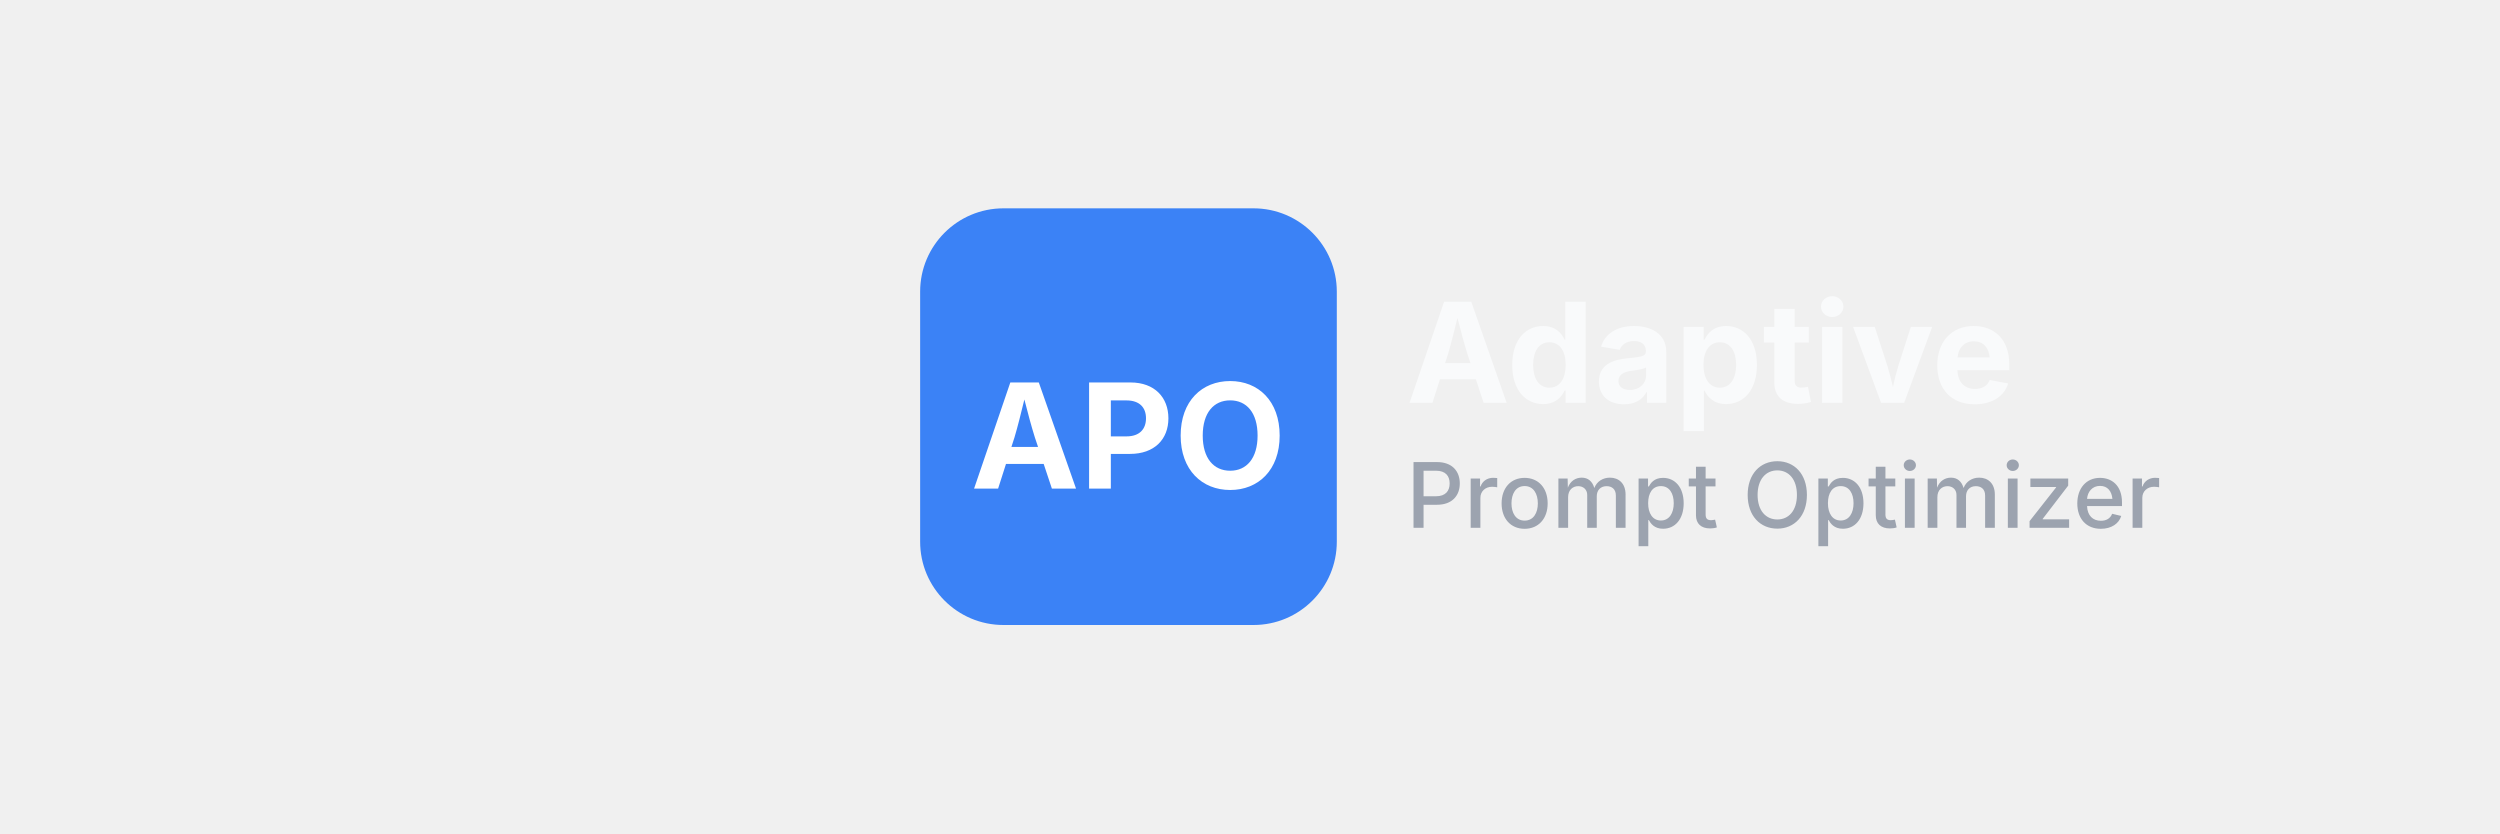
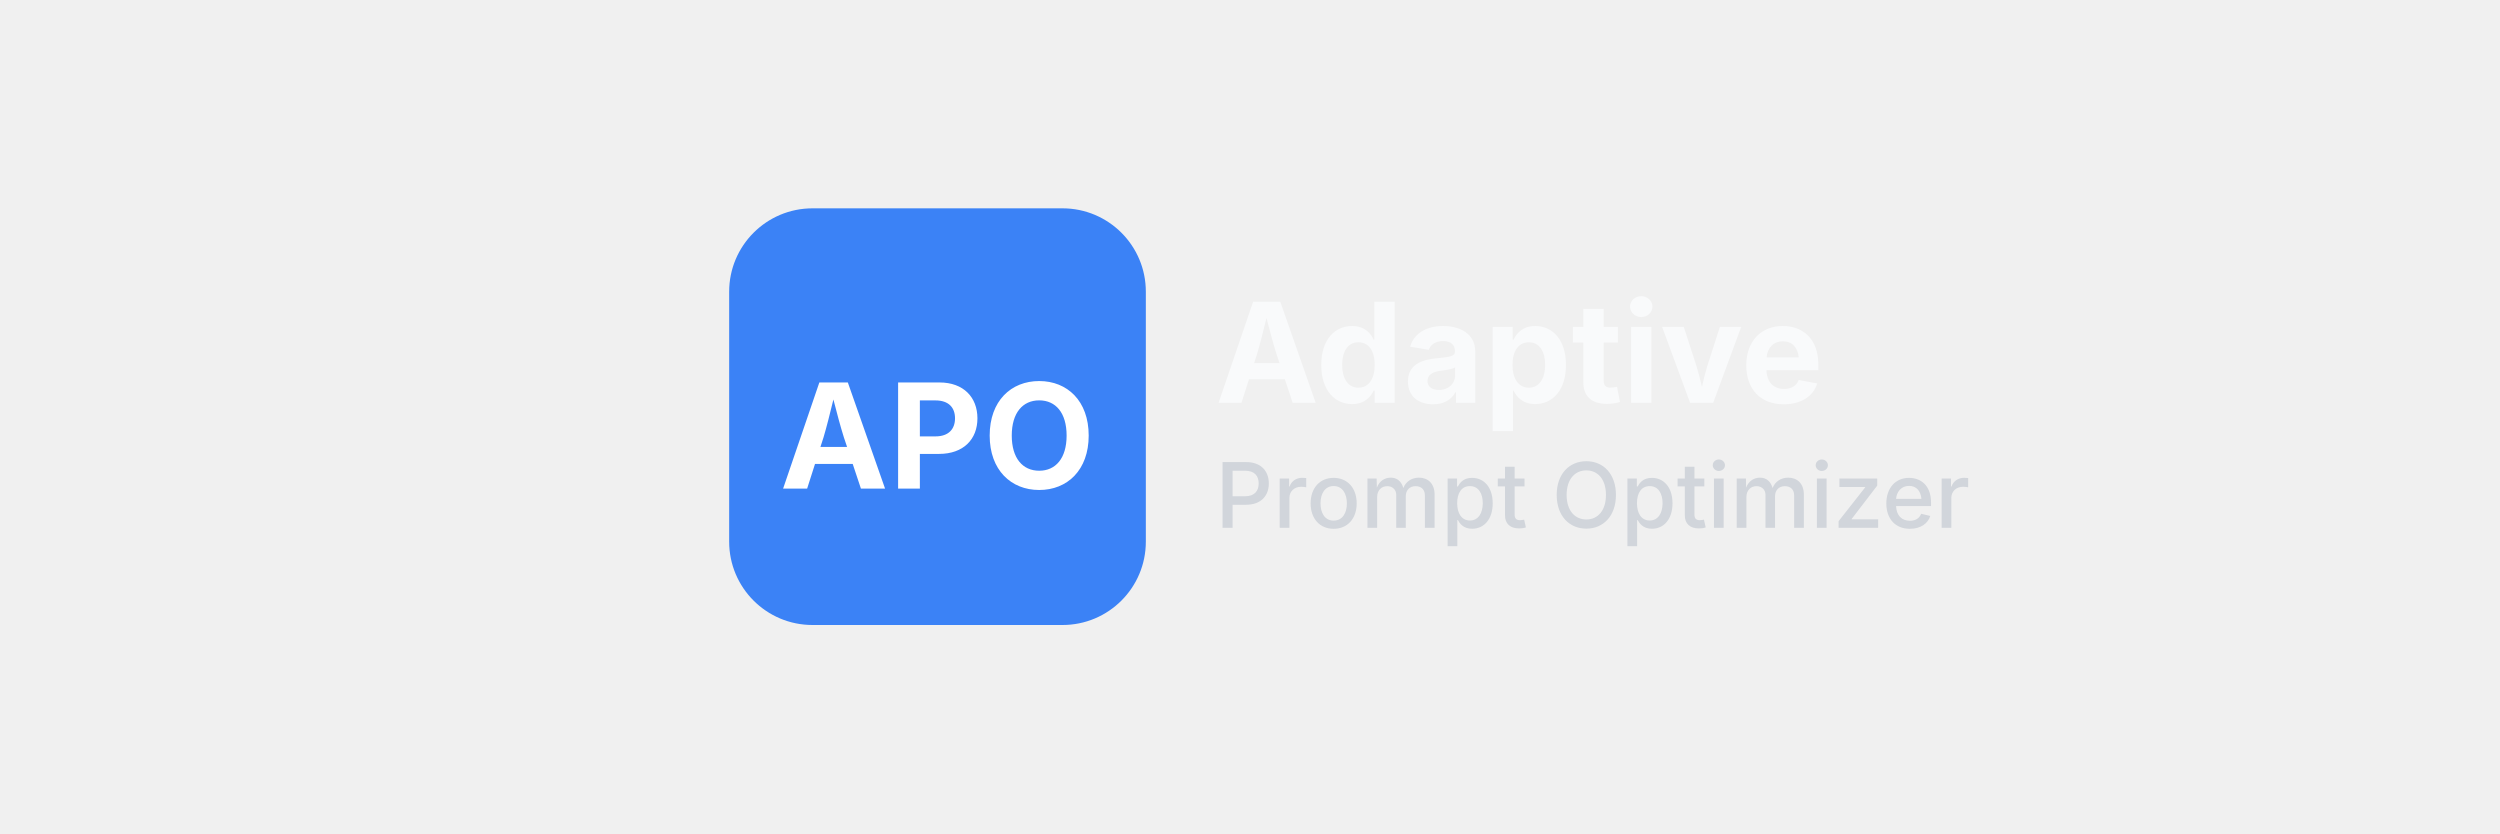
<svg xmlns="http://www.w3.org/2000/svg" width="720" height="240" viewBox="0 15 720 210" fill="none">
  <rect width="720" height="240" fill="none" />
-   <g transform="translate(465,120)" text-rendering="geometricPrecision">
+   <g transform="translate(410,120)" text-rendering="geometricPrecision">
    <rect x="-200" y="-60" width="120" height="120" rx="24" fill="#3B82F6" />
    <text x="-140" y="5" text-anchor="middle" dominant-baseline="middle" font-family="Inter, system-ui, -apple-system, 'Segoe UI', Roboto, Helvetica, Arial, sans-serif" font-weight="700" font-size="42" fill="#FFFFFF">APO</text>
    <g transform="translate(-60,0)">
      <text x="0" y="-4" font-family="Inter, system-ui, -apple-system, 'Segoe UI', Roboto, Helvetica, Arial, sans-serif" font-weight="700" font-size="40" fill="#F9FAFB">Adaptive</text>
-       <text x="0" y="32" font-family="Inter, system-ui, -apple-system, 'Segoe UI', Roboto, Helvetica, Arial, sans-serif" font-weight="500" font-size="26" fill="#9CA3AF">Prompt Optimizer</text>
+       <text x="0" y="32" font-family="Inter, system-ui, -apple-system, 'Segoe UI', Roboto, Helvetica, Arial, sans-serif" font-weight="500" font-size="26" fill="#D1D5DB">Prompt Optimizer</text>
    </g>
  </g>
</svg>
